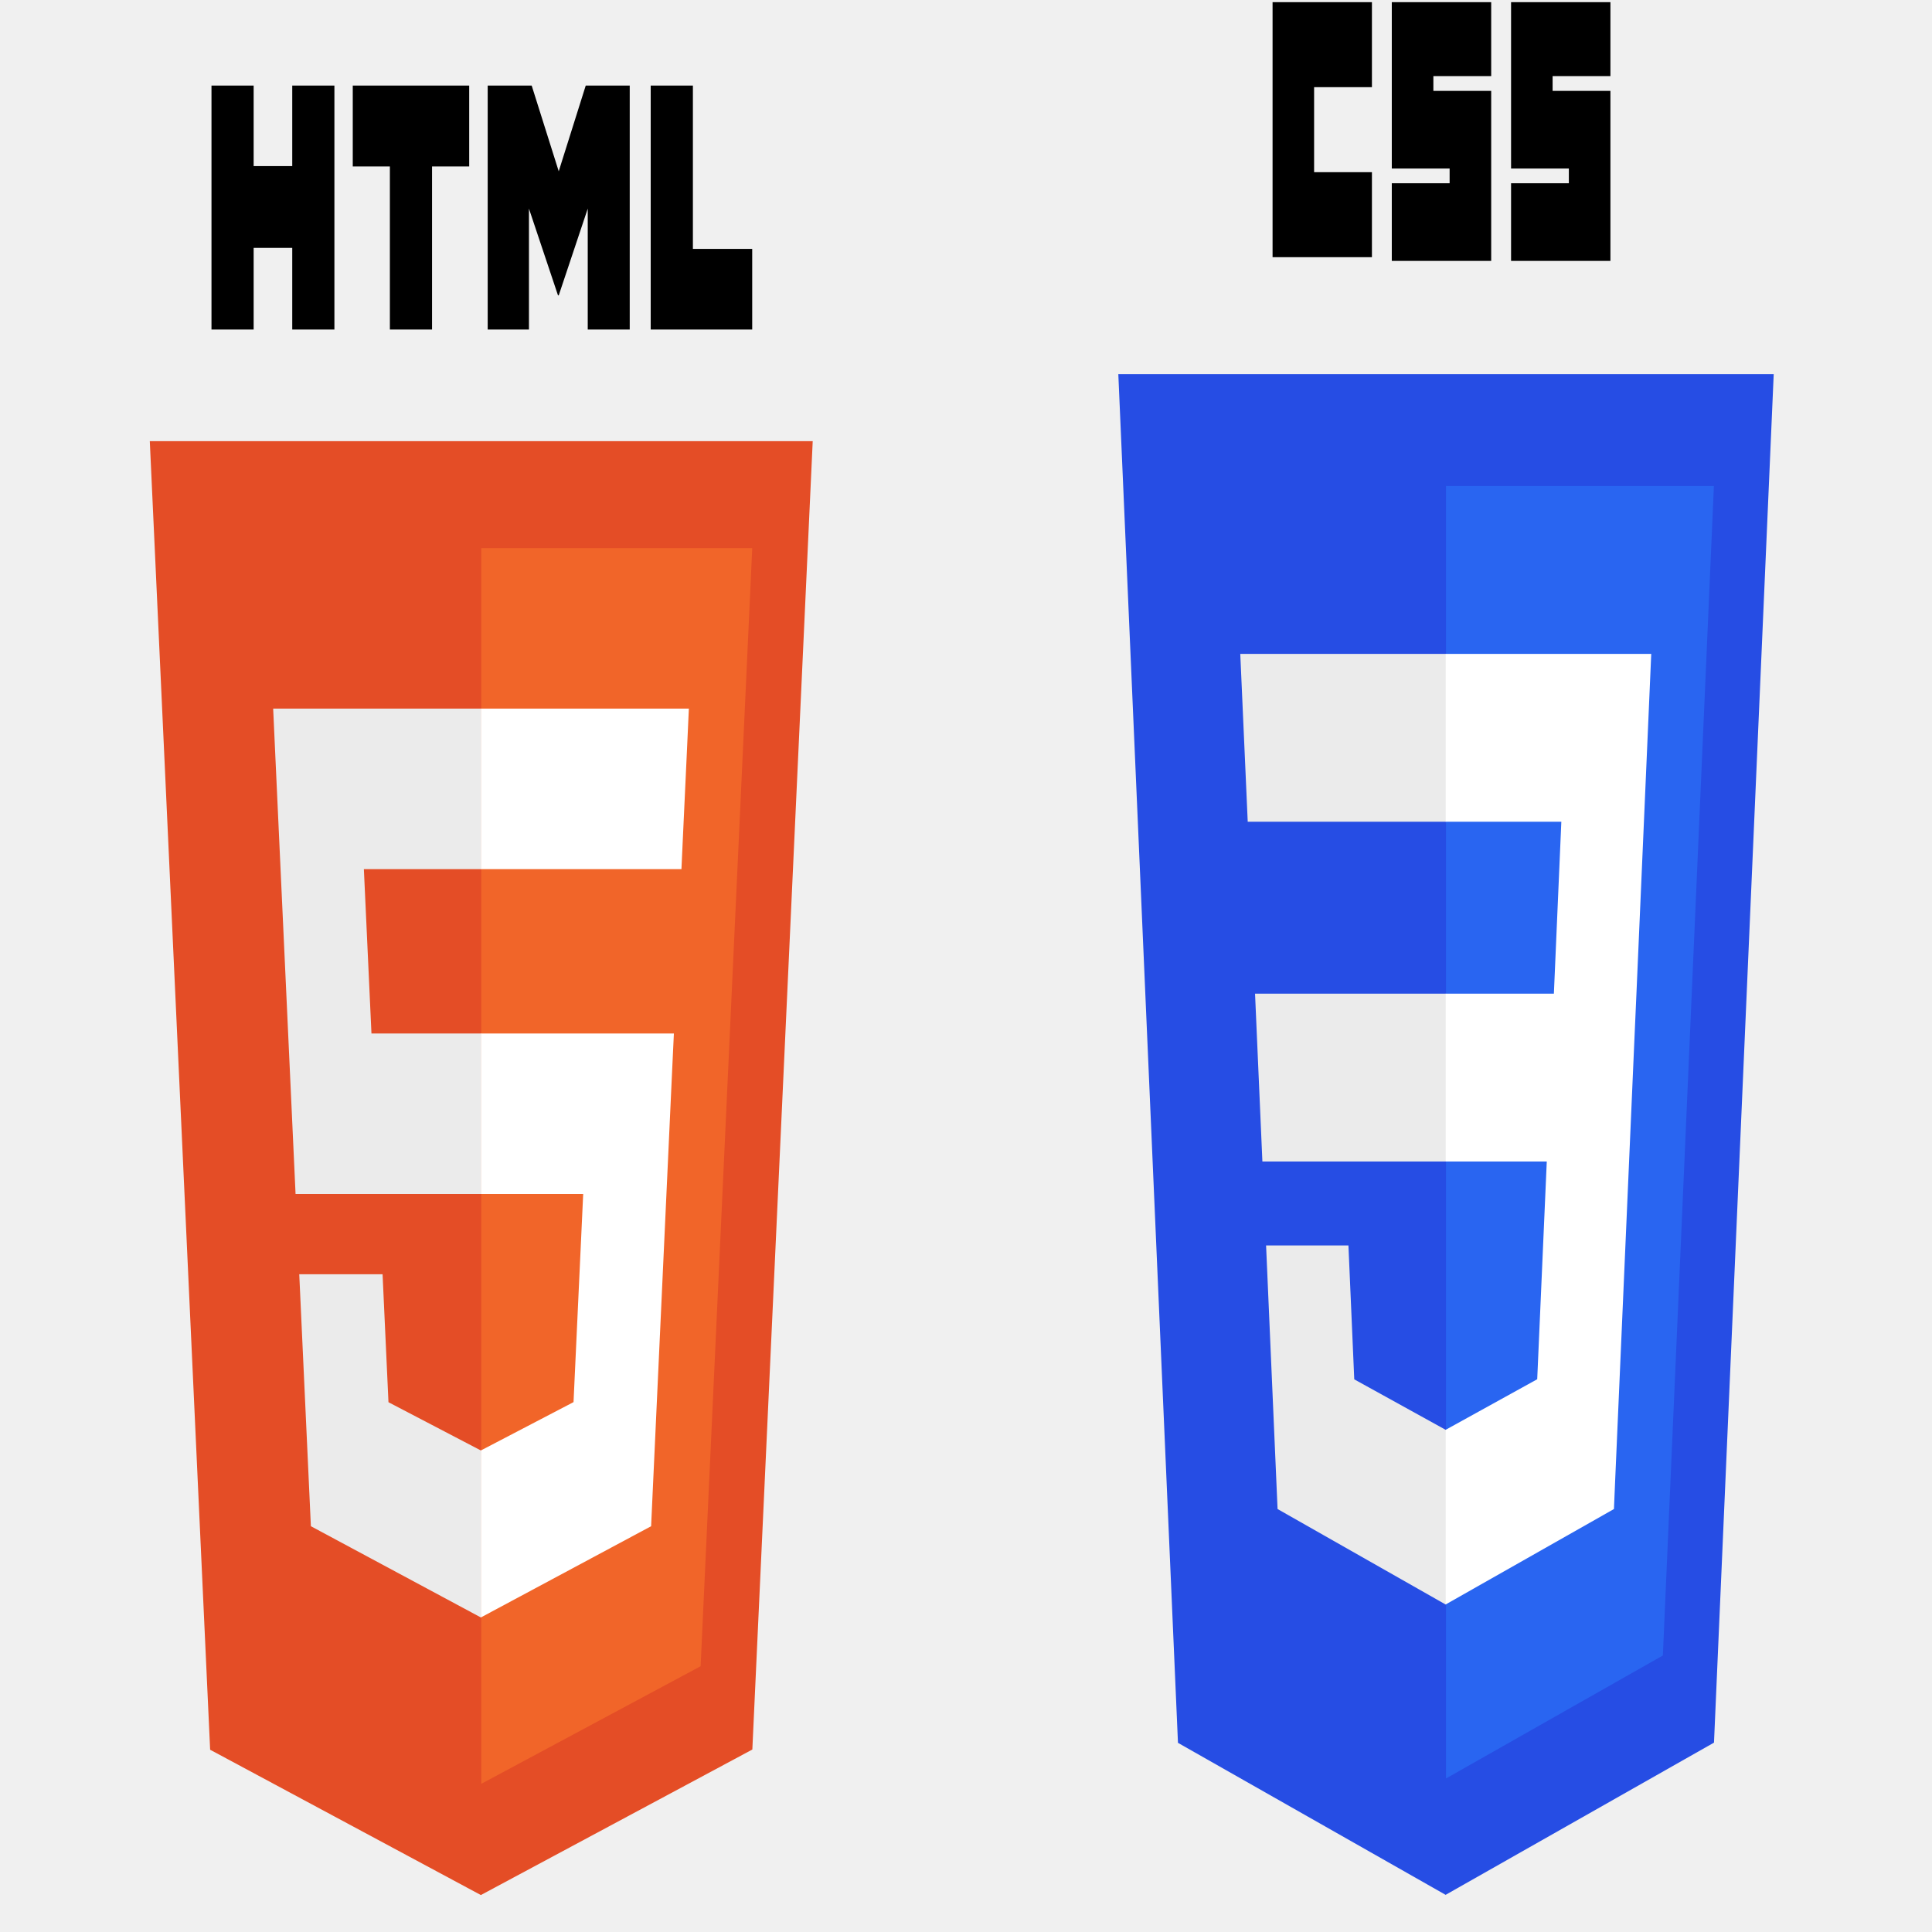
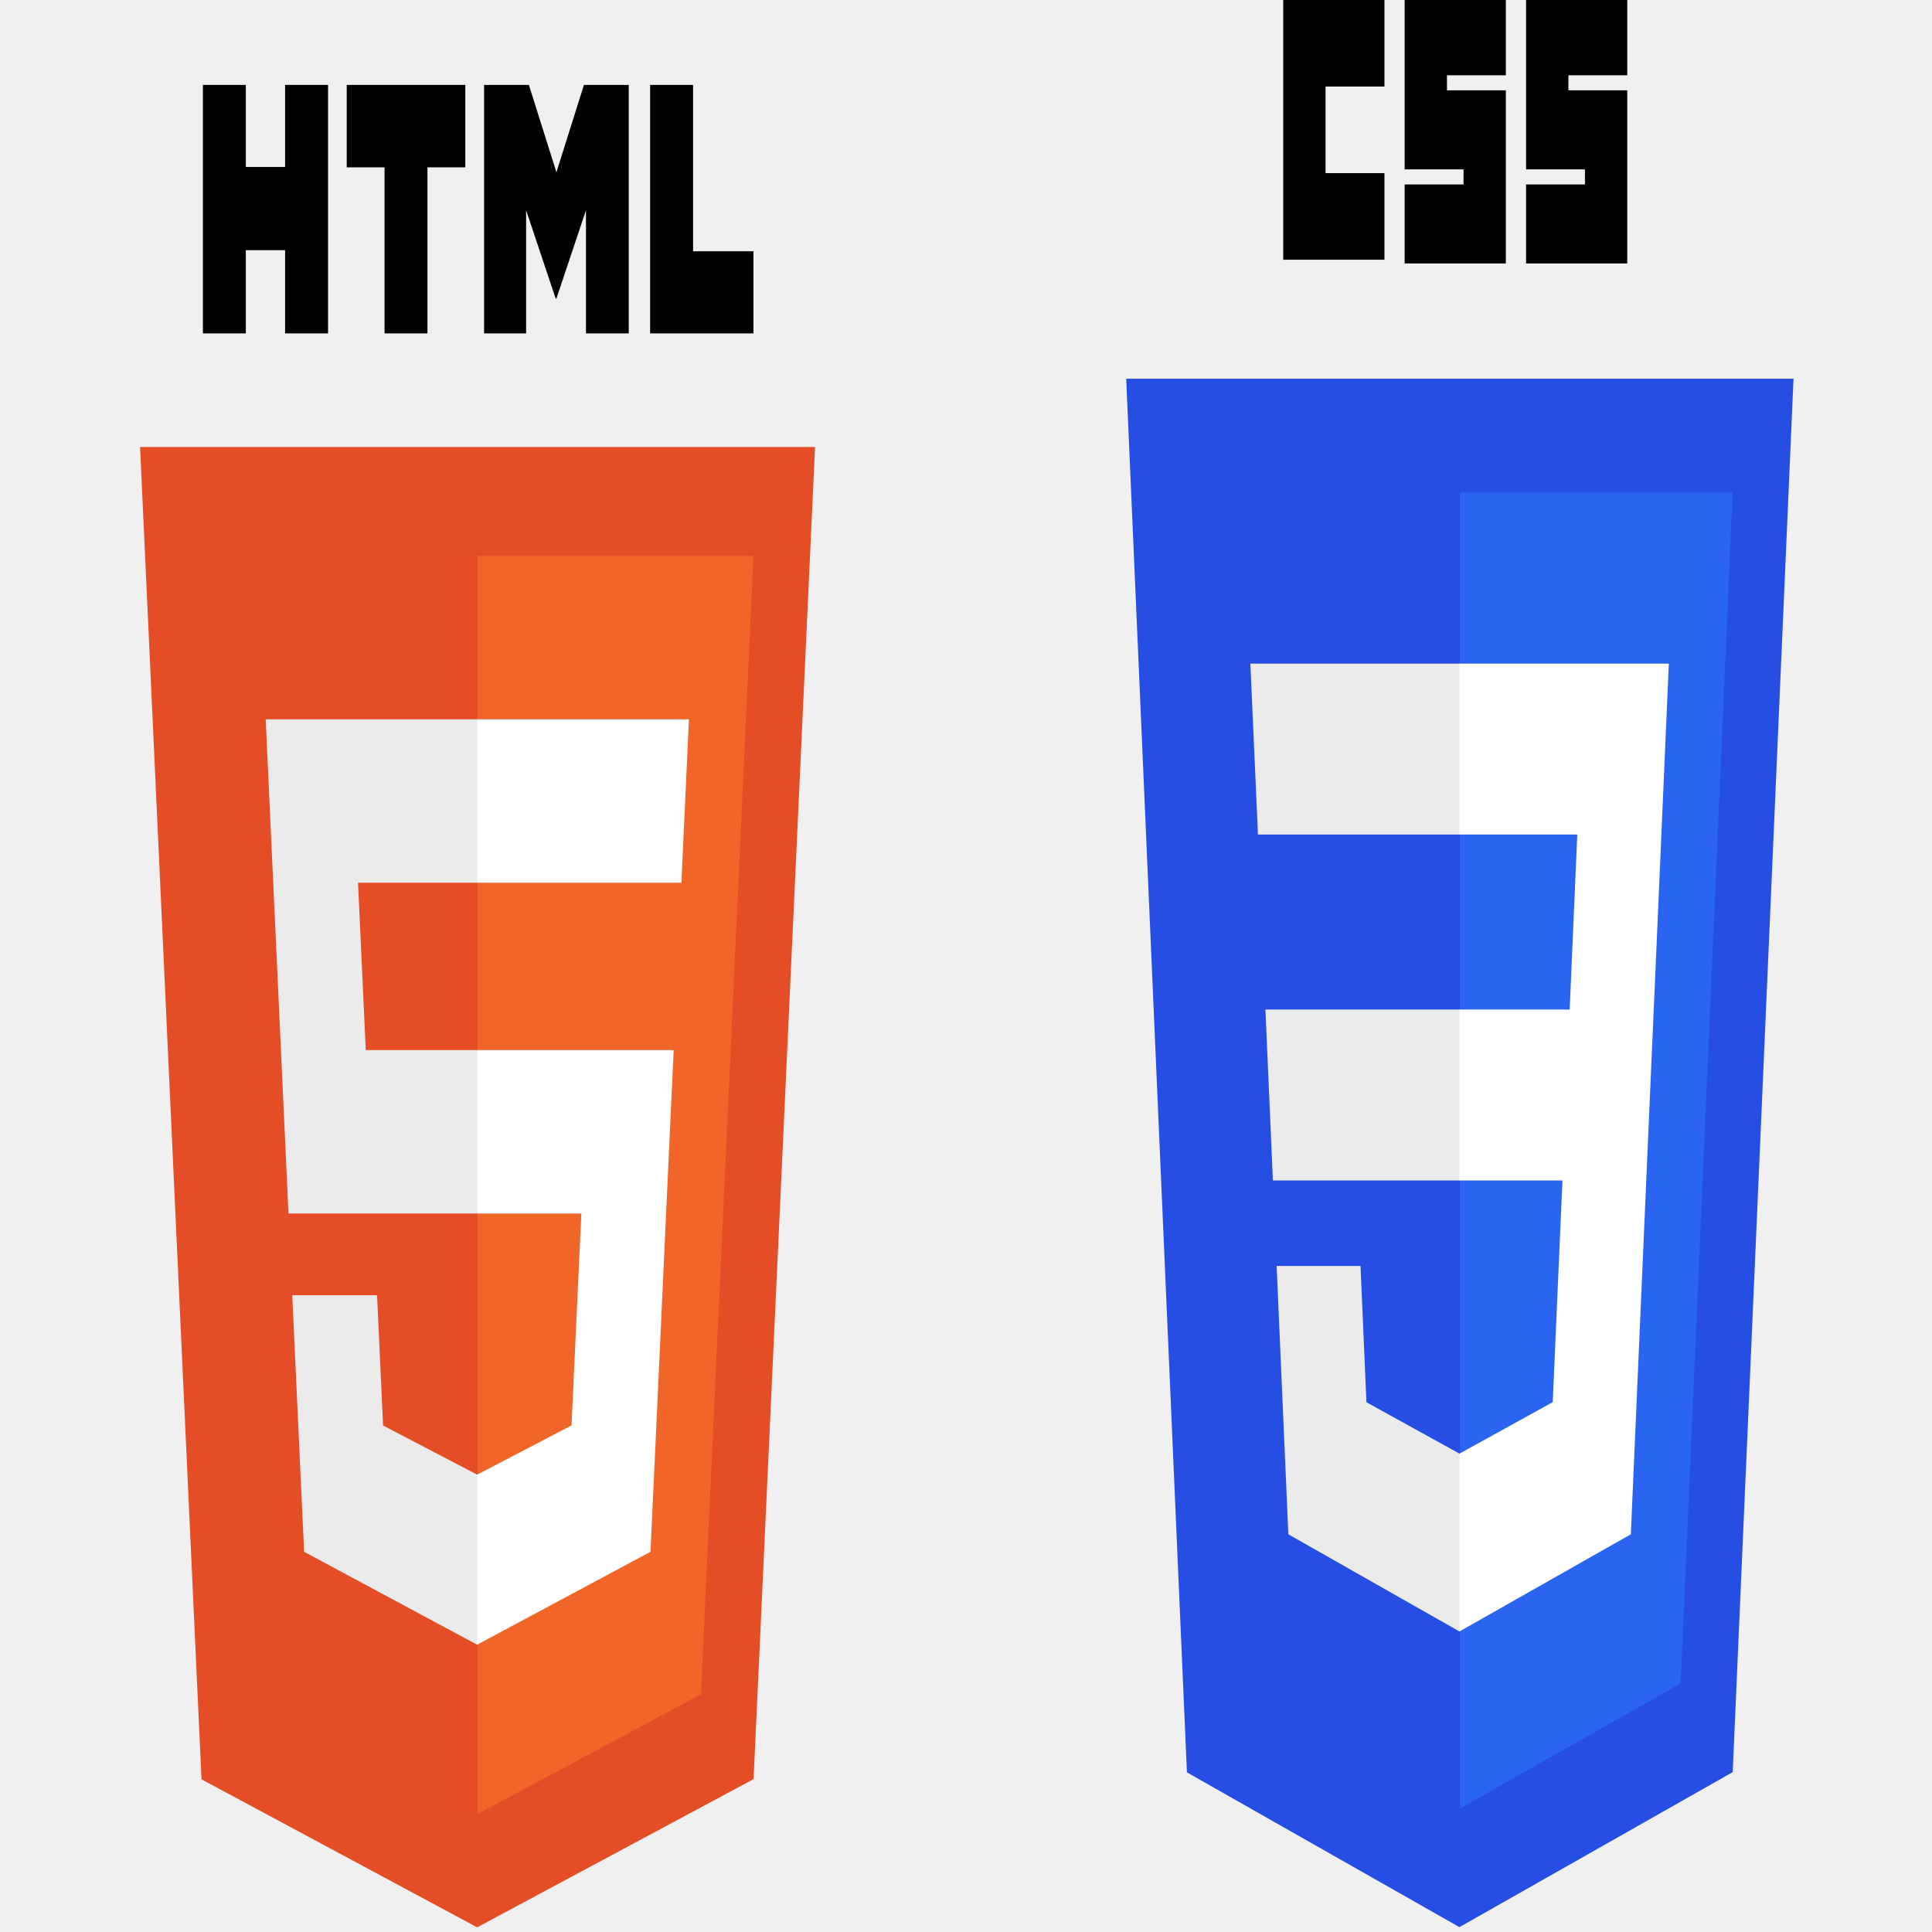
- <svg xmlns="http://www.w3.org/2000/svg" width="56" height="56" viewBox="0 0 56 56" fill="none">
-   <g clip-path="url(#clip0_23_4728)">
-     <path d="M41.902 54.923L34.144 50.517L32.415 10.844H51.412L49.681 50.511L41.902 54.923Z" fill="#264DE4" />
-     <path d="M48.199 47.985L49.678 14.087H41.913V51.55L48.199 47.985Z" fill="#2965F1" />
-     <path d="M36.378 28.802L36.591 33.667H41.913V28.802H36.378Z" fill="#EBEBEB" />
-     <path d="M35.95 18.953L36.166 23.819H41.913V18.953H35.95Z" fill="#EBEBEB" />
-     <path d="M41.913 41.438L41.903 41.444L39.254 39.981L39.085 36.1H36.698L37.031 43.74L41.902 46.507L41.913 46.501V41.438Z" fill="#EBEBEB" />
-     <path d="M36.886 0.062H39.766V2.526H38.09V4.991H39.766V7.455H36.886V0.062Z" fill="black" />
-     <path d="M40.342 0.062H43.223V2.205H41.547V2.634H43.223V7.563H40.342V5.312H42.018V4.884H40.342V0.062Z" fill="black" />
-     <path d="M43.799 0.062H46.679V2.205H45.003V2.634H46.679V7.563H43.799V5.312H45.474V4.884H43.799V0.062Z" fill="black" />
-     <path d="M47.433 28.802L47.862 18.953H41.905V23.819H45.256L45.04 28.802H41.905V33.667H44.834L44.557 39.978L41.905 41.443V46.505L46.781 43.74L46.816 42.918L47.375 30.108L47.433 28.802Z" fill="white" />
+ <svg xmlns="http://www.w3.org/2000/svg" width="60" height="60" viewBox="0 0 60 60" fill="none">
+   <g clip-path="url(#clip0_137_4)">
+     <path d="M45.324 59.849L36.861 55.042L34.975 11.762H55.699L53.811 55.035L45.324 59.849Z" fill="#264DE4" />
+     <path d="M52.195 52.279L53.808 15.3H45.337V56.169L52.195 52.279Z" fill="#2965F1" />
+     <path d="M39.299 31.352L39.531 36.66H45.337V31.352H39.299Z" fill="#EBEBEB" />
+     <path d="M38.831 20.609L39.067 25.917H45.337V20.609H38.831Z" fill="#EBEBEB" />
+     <path d="M45.337 45.138L45.326 45.144L42.436 43.548L42.252 39.315H39.647L40.011 47.649L45.325 50.667L45.337 50.661V45.138Z" fill="#EBEBEB" />
+     <path d="M39.852 0H42.995V2.688H41.166V5.377H42.995V8.066H39.852V0Z" fill="black" />
+     <path d="M43.623 0H46.765V2.338H44.937V2.805H46.765V8.182H43.623V5.728H45.451V5.26H43.623V0Z" fill="black" />
+     <path d="M47.394 0H50.536V2.338H48.708V2.805H50.536V8.182H47.394V5.728H49.222V5.26H47.394V0Z" fill="black" />
+     <path d="M51.359 31.352L51.827 20.609H45.328V25.917H48.984L48.748 31.352H45.328V36.66H48.523L48.222 43.545L45.328 45.142V50.665L50.647 47.649L50.686 46.752L51.295 32.778L51.359 31.352Z" fill="white" />
  </g>
-   <g clip-path="url(#clip1_23_4728)">
-     <path d="M23.557 12.787L21.807 50.711L13.938 54.929L6.091 50.717L4.342 12.787H23.557Z" fill="#E44D26" />
-     <path d="M13.95 51.705L20.308 48.296L21.804 15.888H13.95V51.705Z" fill="#F16529" />
-     <path d="M10.547 25.192H13.95V20.54H7.918L7.975 21.788L8.567 34.608H13.95V29.956H10.767L10.547 25.192ZM11.089 36.934H8.674L9.011 44.238L13.939 46.883L13.95 46.877V42.037L13.939 42.043L11.26 40.644L11.089 36.934Z" fill="#EBEBEB" />
-     <path d="M6.13 2.48H7.352V4.815H8.471V2.48H9.693V9.552H8.471V7.184H7.352V9.552H6.13L6.13 2.48ZM11.301 4.825H10.225V2.48H13.6V4.825H12.523V9.552H11.301V4.825H11.301ZM14.136 2.48H15.411L16.195 4.965L16.978 2.48H18.253V9.552H17.036V6.047L16.195 8.562H16.174L15.332 6.047V9.552H14.136V2.48ZM18.861 2.48H20.084V7.215H21.803V9.552H18.861V2.48H18.861Z" fill="black" />
-     <path d="M13.941 34.608H16.904L16.624 40.641L13.941 42.041V46.881L18.873 44.238L18.909 43.452L19.474 31.205L19.533 29.956H13.941V34.608ZM13.941 25.181V25.192H19.752L19.8 24.147L19.91 21.788L19.967 20.54H13.941V25.181Z" fill="white" />
+   <g clip-path="url(#clip1_137_4)">
+     <path d="M25.312 13.882L23.403 55.253L14.819 59.855L6.258 55.259L4.35 13.882H25.312Z" fill="#E44D26" />
+     <path d="M14.832 56.337L21.768 52.619L23.4 17.265H14.832V56.337Z" fill="#F16529" />
+     <path d="M11.119 27.415H14.832V22.34H8.251L8.314 23.701L8.959 37.686H14.832V32.611H11.359L11.119 27.415ZM11.71 40.224H9.076L9.444 48.192L14.819 51.078L14.832 51.071V45.791L14.82 45.797L11.897 44.271L11.71 40.224Z" fill="#EBEBEB" />
+     <path d="M6.301 2.637H7.634V5.185H8.854V2.637H10.188V10.353H8.854V7.77H7.634V10.353H6.301L6.301 2.637ZM11.942 5.196H10.768V2.637H14.45V5.196H13.275V10.353H11.942V5.196H11.942ZM15.034 2.637H16.425L17.28 5.349L18.135 2.637H19.526V10.353H18.198V6.529L17.28 9.272H17.257L16.339 6.529V10.353H15.034V2.637ZM20.19 2.637H21.524V7.803H23.399V10.353H20.19V2.637H20.19Z" fill="black" />
+     <path d="M14.822 37.686H18.054L17.749 44.268L14.822 45.795V51.075L20.202 48.192L20.242 47.334L20.858 33.974L20.922 32.611H14.822V37.686ZM14.822 27.402V27.415H21.161L21.214 26.274L21.333 23.701L21.396 22.34H14.822V27.402Z" fill="white" />
  </g>
  <defs>
-     <clipPath id="clip0_23_4728">
-       <rect width="26.882" height="55" fill="white" transform="translate(28.4723 0.0620117)" />
+     <clipPath id="clip0_137_4">
+       <rect width="29.326" height="60" fill="white" transform="translate(30.6741)" />
    </clipPath>
-     <clipPath id="clip1_23_4728">
-       <rect width="27.191" height="52.582" fill="white" transform="translate(0.354279 2.47961)" />
+     <clipPath id="clip1_137_4">
+       <rect width="29.663" height="57.363" fill="white" transform="translate(0 2.63745)" />
    </clipPath>
  </defs>
</svg>
